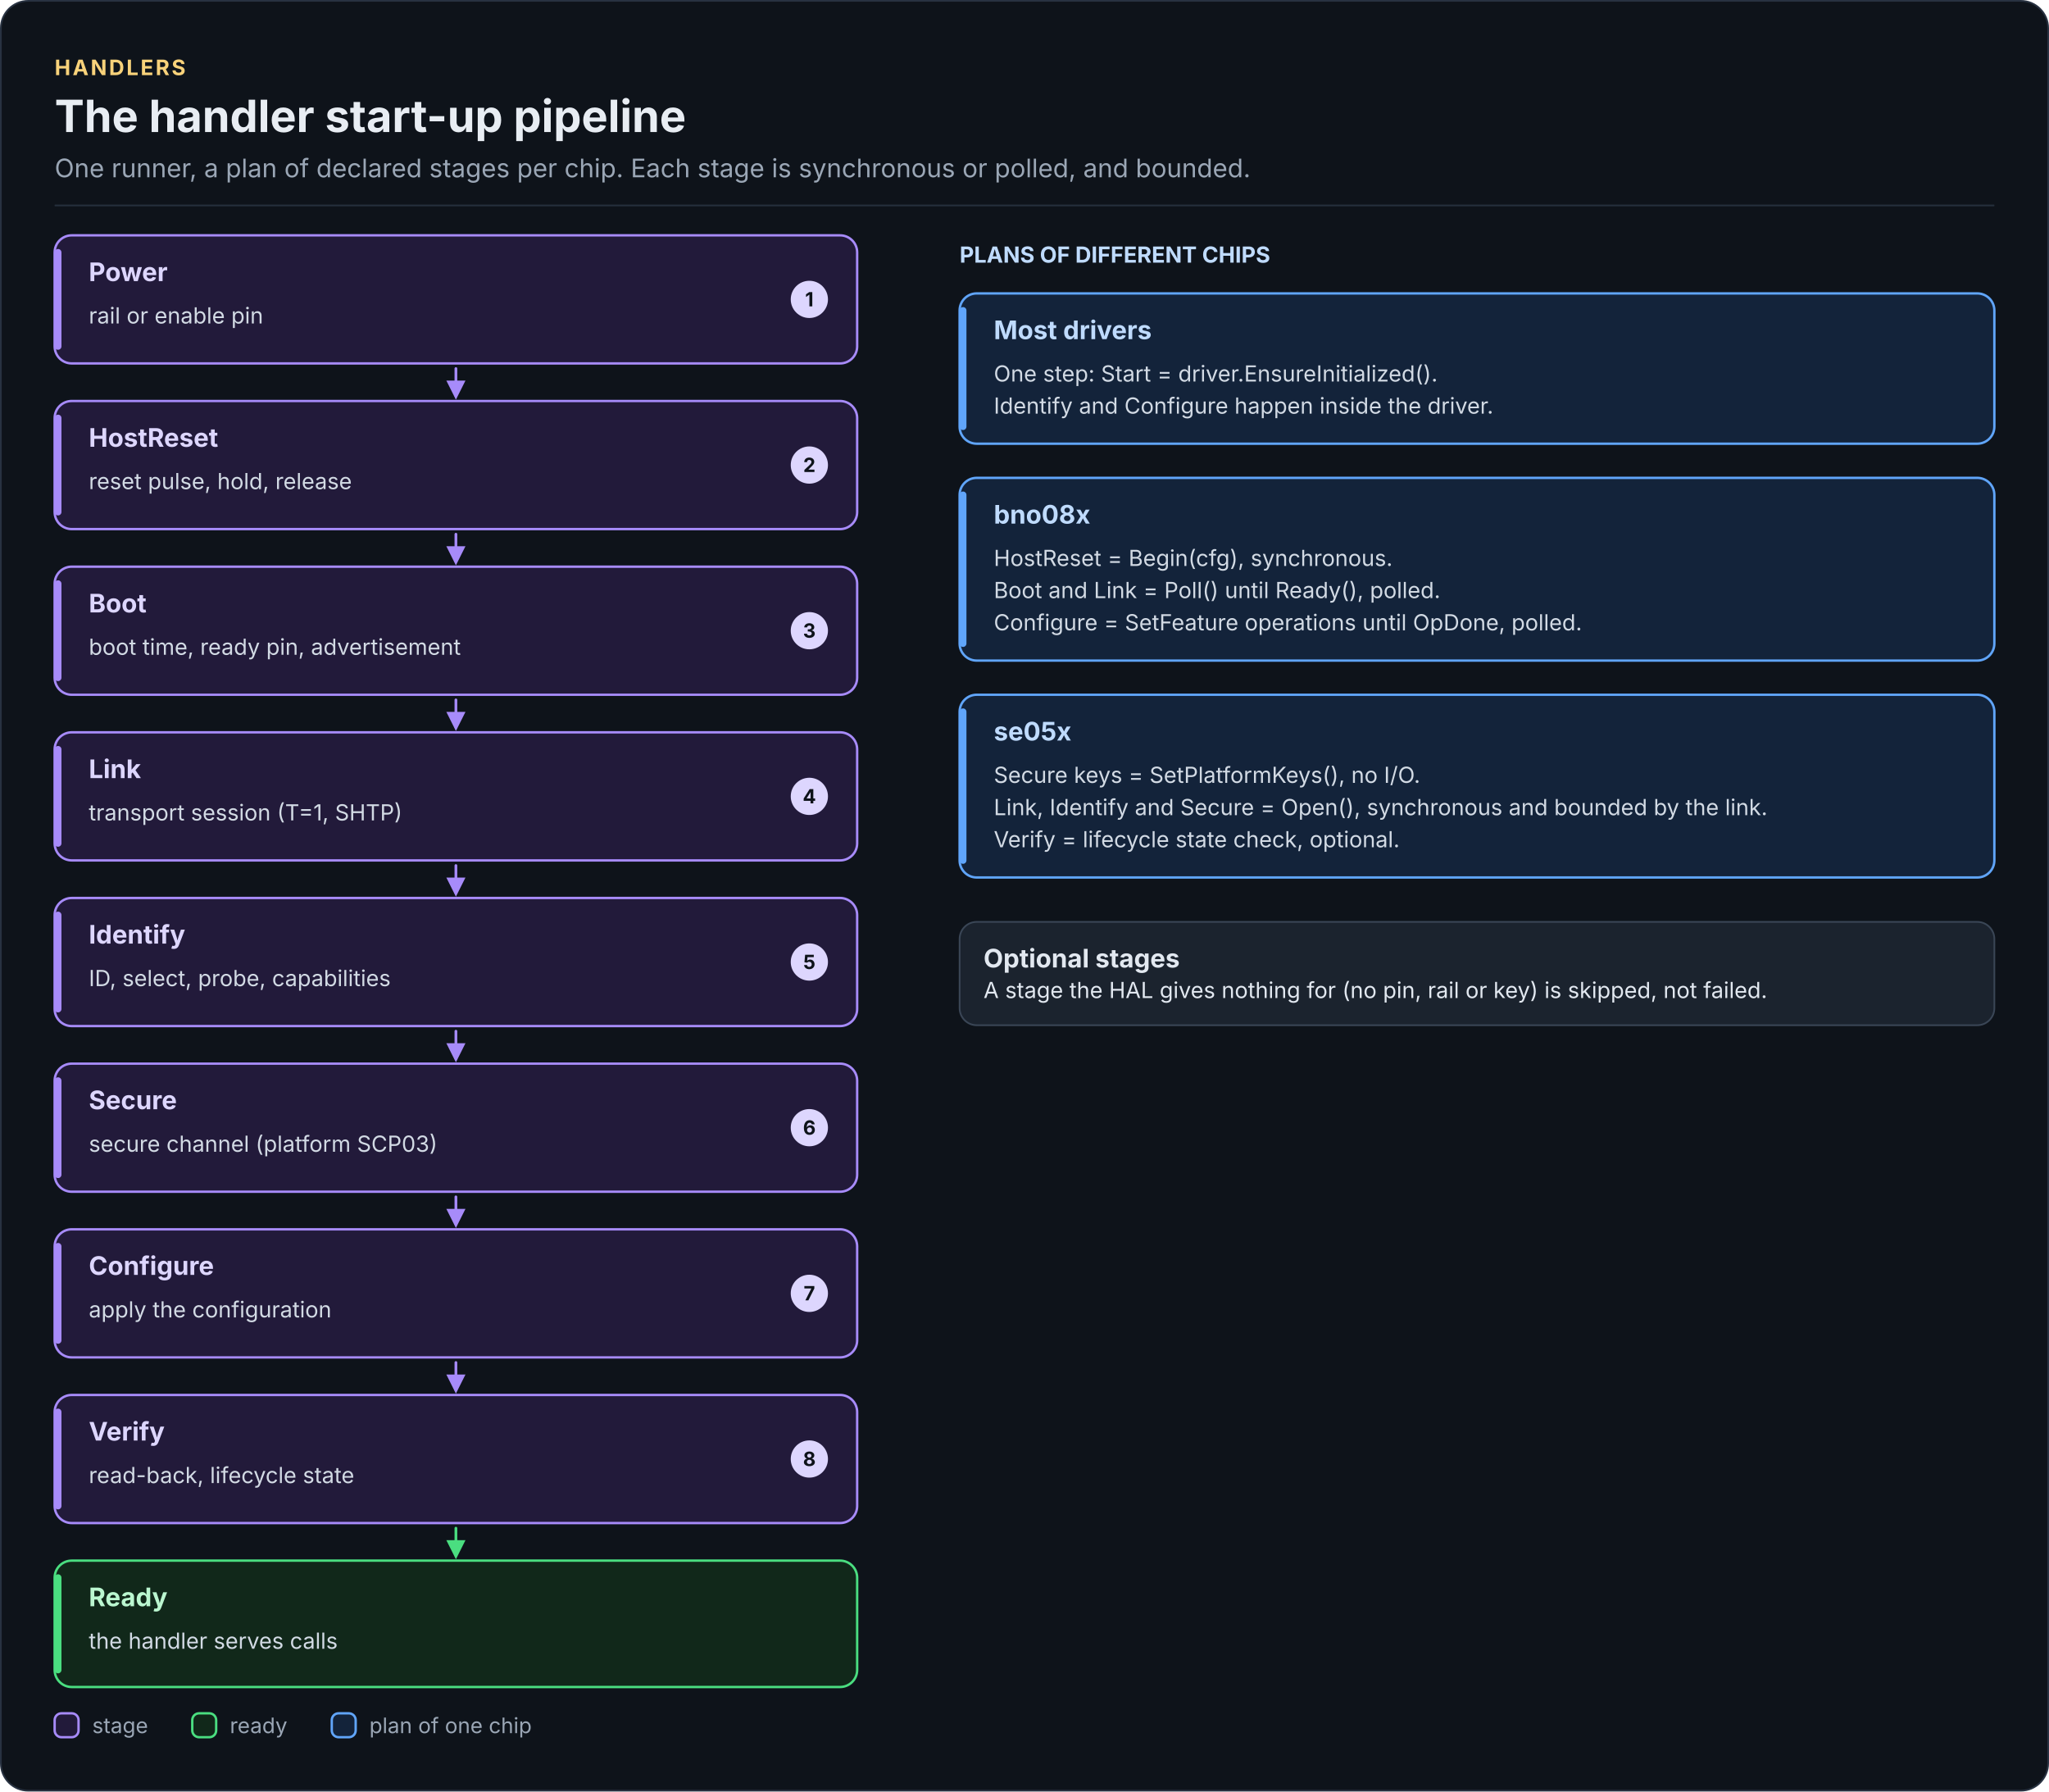
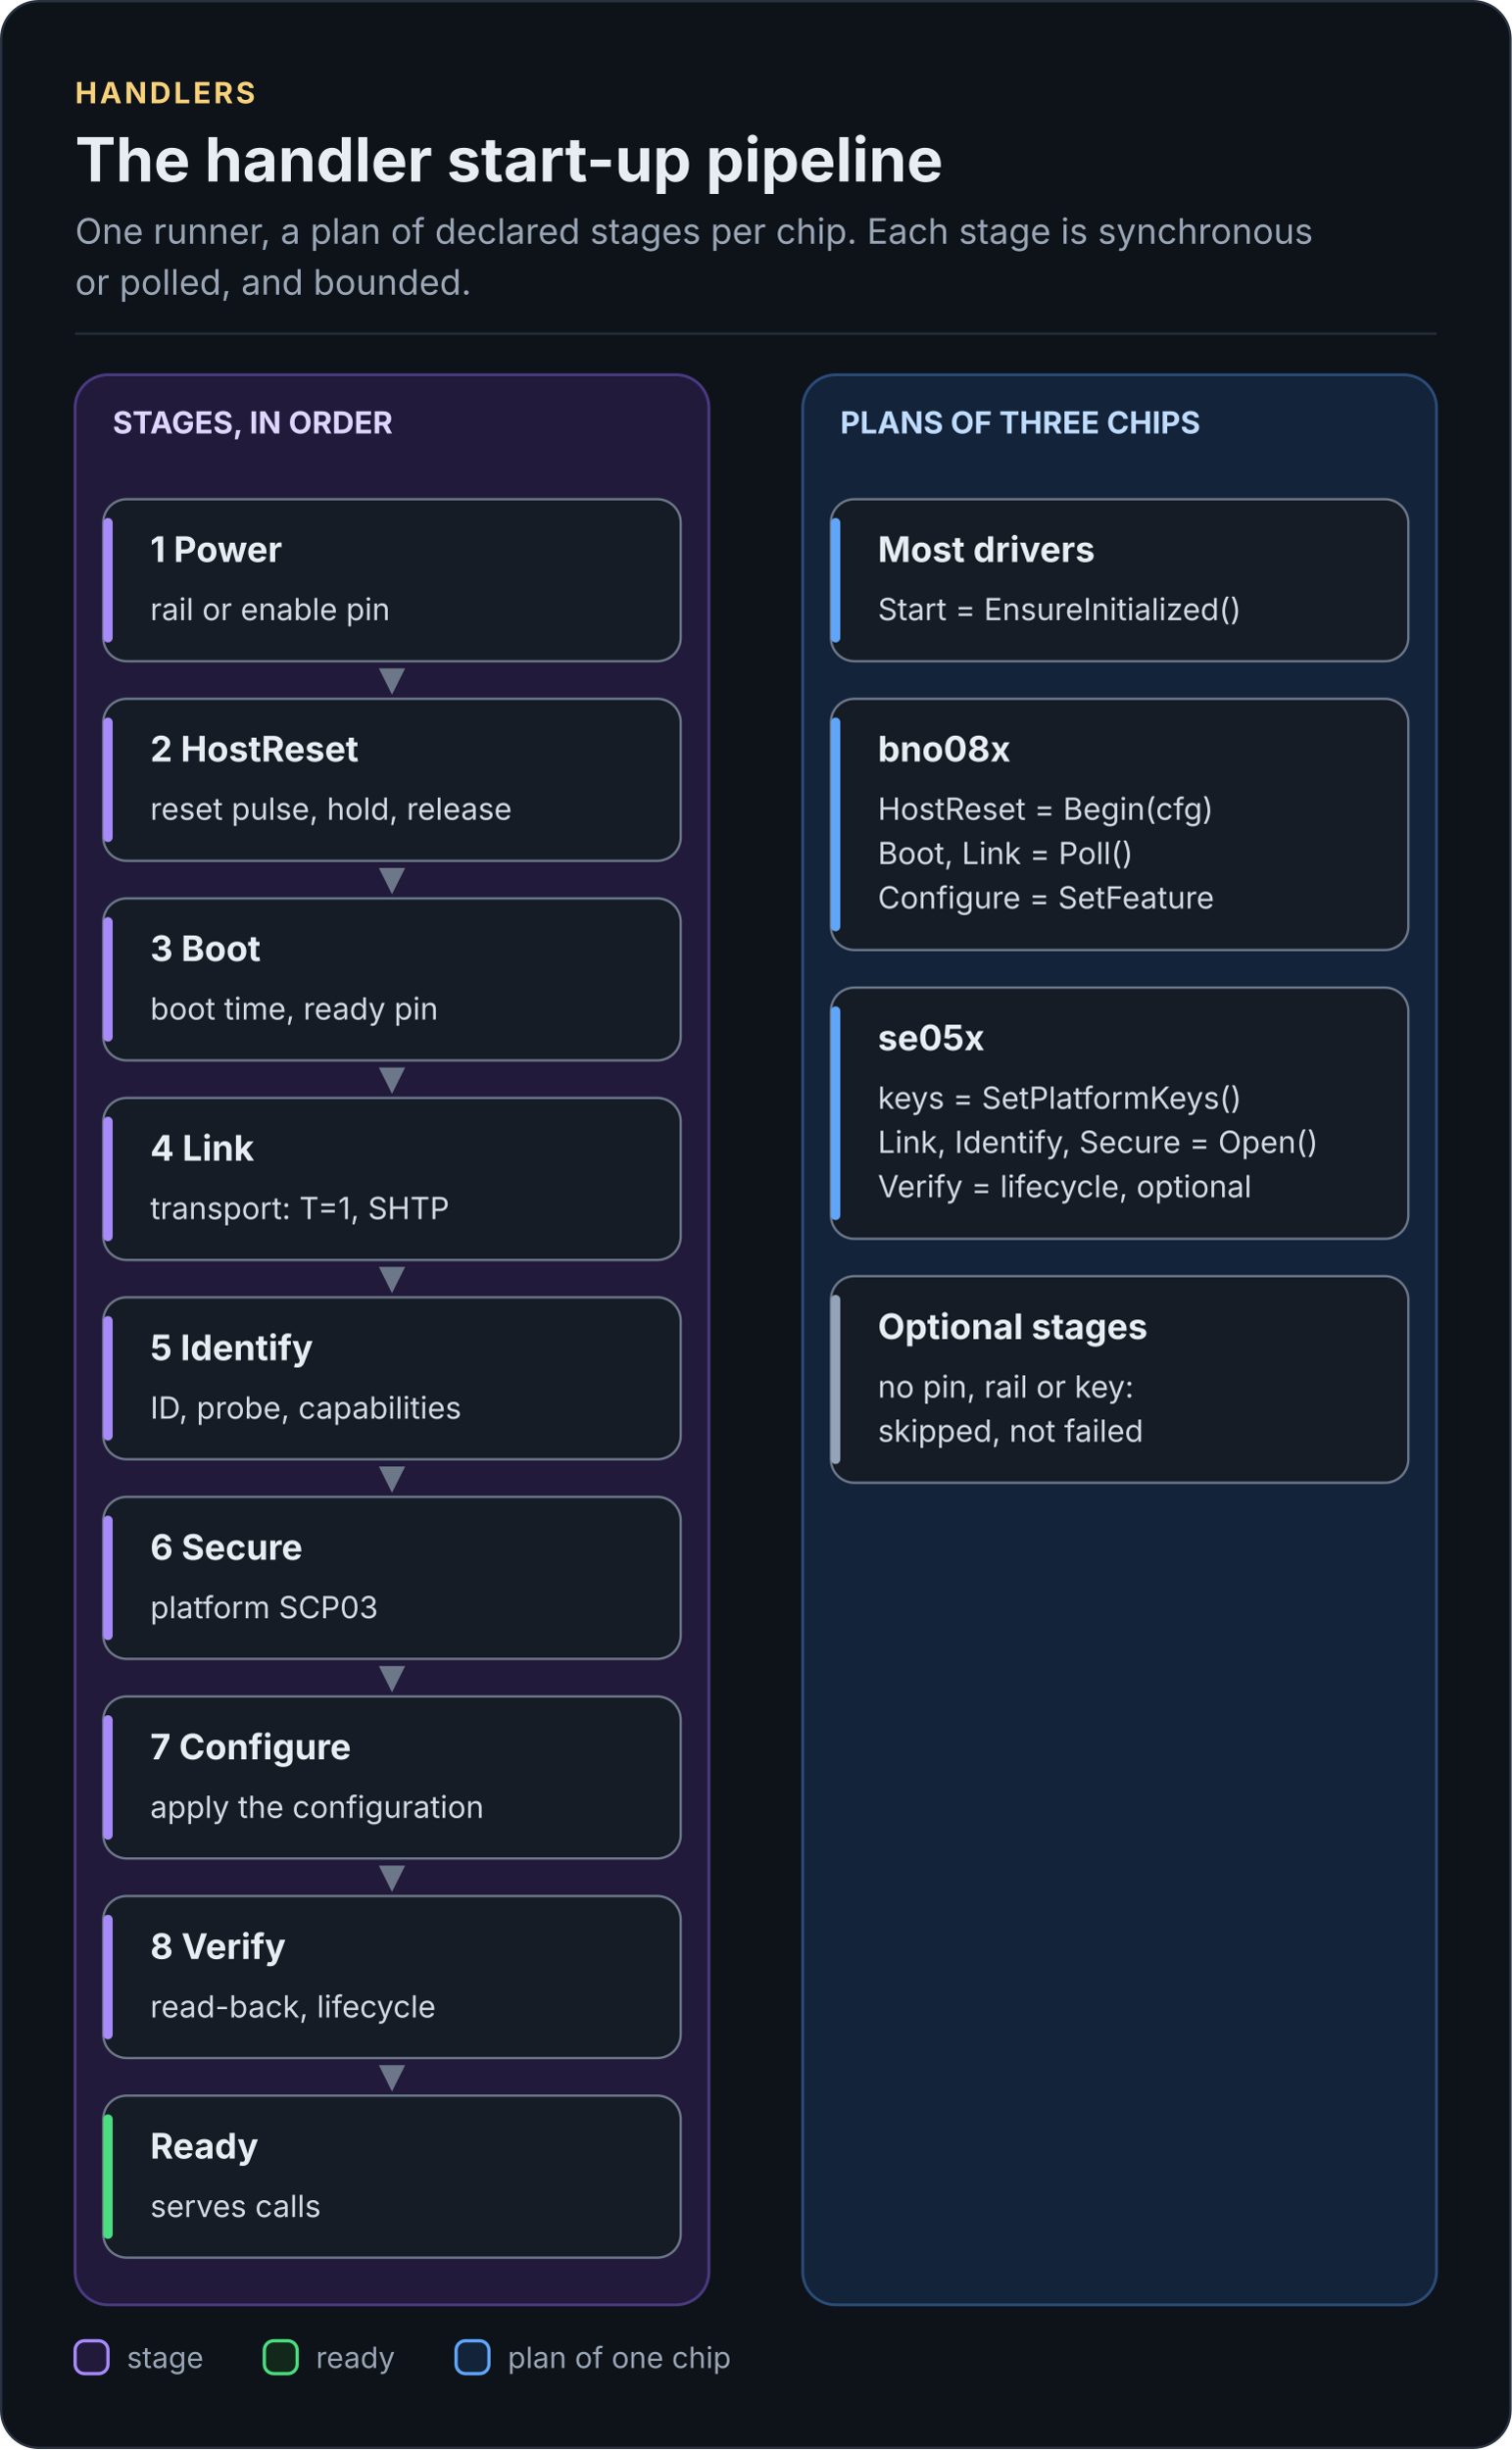
- <svg xmlns="http://www.w3.org/2000/svg" width="1200" height="1049" viewBox="0 0 1200 1049" role="img" aria-labelledby="handler-startup-title handler-startup-desc" font-family="Inter, 'Segoe UI', Roboto, 'Helvetica Neue', Arial, sans-serif">
+ <svg xmlns="http://www.w3.org/2000/svg" width="644" height="1043" viewBox="0 0 644 1043" role="img" aria-labelledby="handler-startup-title handler-startup-desc" font-family="Inter, 'Segoe UI', Roboto, 'Helvetica Neue', Arial, sans-serif">
  <defs>
-     <marker id="fk-arrow-green-strong" viewBox="0 0 10 10" refX="8" refY="5" markerWidth="7" markerHeight="7" orient="auto-start-reverse">
-       <path d="M0 0L10 5L0 10z" fill="#4ADE80" />
-     </marker>
-     <marker id="fk-arrow-violet-strong" viewBox="0 0 10 10" refX="8" refY="5" markerWidth="7" markerHeight="7" orient="auto-start-reverse">
-       <path d="M0 0L10 5L0 10z" fill="#A78BFA" />
+     <marker id="handler-startup-arrow-rail" viewBox="0 0 10 10" refX="8" refY="5" markerWidth="7" markerHeight="7" orient="auto-start-reverse">
+       <path d="M0 0L10 5L0 10z" fill="#6C7889" />
    </marker>
  </defs>
-   <rect x="0.5" y="0.5" width="1199" height="1048" rx="16" fill="#0E131A" stroke="#283241" />
+   <rect x="0.5" y="0.5" width="643" height="1042" rx="16" fill="#0E131A" stroke="#283241" />
  <text x="32" y="44" font-size="12.5" font-weight="700" letter-spacing="1.2" fill="#F8D27A">HANDLERS</text>
  <text x="32" y="77.3" font-size="26" font-weight="700" fill="#E8EDF3">The handler start-up pipeline</text>
-   <text x="32" y="103.8" font-size="15" fill="#9AA6B5">One runner, a plan of declared stages per chip. Each stage is synchronous or polled, and bounded.</text>
-   <rect x="32" y="119.8" width="1136" height="1" fill="#252F3C" />
-   <path d="M267 215.8 L267 231.8" fill="none" stroke="#A78BFA" stroke-width="1.6" stroke-linecap="round" stroke-linejoin="round" marker-end="url(#fk-arrow-violet-strong)" />
-   <path d="M267 312.8 L267 328.8" fill="none" stroke="#A78BFA" stroke-width="1.6" stroke-linecap="round" stroke-linejoin="round" marker-end="url(#fk-arrow-violet-strong)" />
-   <path d="M267 409.8 L267 425.8" fill="none" stroke="#A78BFA" stroke-width="1.6" stroke-linecap="round" stroke-linejoin="round" marker-end="url(#fk-arrow-violet-strong)" />
-   <path d="M267 506.8 L267 522.8" fill="none" stroke="#A78BFA" stroke-width="1.6" stroke-linecap="round" stroke-linejoin="round" marker-end="url(#fk-arrow-violet-strong)" />
-   <path d="M267 603.8 L267 619.8" fill="none" stroke="#A78BFA" stroke-width="1.6" stroke-linecap="round" stroke-linejoin="round" marker-end="url(#fk-arrow-violet-strong)" />
-   <path d="M267 700.8 L267 716.8" fill="none" stroke="#A78BFA" stroke-width="1.6" stroke-linecap="round" stroke-linejoin="round" marker-end="url(#fk-arrow-violet-strong)" />
-   <path d="M267 797.8 L267 813.8" fill="none" stroke="#A78BFA" stroke-width="1.6" stroke-linecap="round" stroke-linejoin="round" marker-end="url(#fk-arrow-violet-strong)" />
-   <path d="M267 894.8 L267 910.8" fill="none" stroke="#4ADE80" stroke-width="1.6" stroke-linecap="round" stroke-linejoin="round" marker-end="url(#fk-arrow-green-strong)" />
-   <rect x="32" y="137.8" width="470" height="75" rx="10" fill="#221A3A" stroke="#A78BFA" stroke-width="1.4" />
-   <rect x="32" y="145.8" width="4" height="59" rx="2" fill="#A78BFA" />
-   <rect x="32" y="234.8" width="470" height="75" rx="10" fill="#221A3A" stroke="#A78BFA" stroke-width="1.4" />
-   <rect x="32" y="242.8" width="4" height="59" rx="2" fill="#A78BFA" />
-   <rect x="32" y="331.8" width="470" height="75" rx="10" fill="#221A3A" stroke="#A78BFA" stroke-width="1.4" />
-   <rect x="32" y="339.8" width="4" height="59" rx="2" fill="#A78BFA" />
-   <rect x="32" y="428.8" width="470" height="75" rx="10" fill="#221A3A" stroke="#A78BFA" stroke-width="1.4" />
-   <rect x="32" y="436.8" width="4" height="59" rx="2" fill="#A78BFA" />
-   <rect x="32" y="525.8" width="470" height="75" rx="10" fill="#221A3A" stroke="#A78BFA" stroke-width="1.4" />
-   <rect x="32" y="533.8" width="4" height="59" rx="2" fill="#A78BFA" />
-   <rect x="32" y="622.8" width="470" height="75" rx="10" fill="#221A3A" stroke="#A78BFA" stroke-width="1.4" />
-   <rect x="32" y="630.8" width="4" height="59" rx="2" fill="#A78BFA" />
-   <rect x="32" y="719.8" width="470" height="75" rx="10" fill="#221A3A" stroke="#A78BFA" stroke-width="1.4" />
-   <rect x="32" y="727.8" width="4" height="59" rx="2" fill="#A78BFA" />
-   <rect x="32" y="816.8" width="470" height="75" rx="10" fill="#221A3A" stroke="#A78BFA" stroke-width="1.4" />
-   <rect x="32" y="824.8" width="4" height="59" rx="2" fill="#A78BFA" />
-   <rect x="32" y="913.8" width="470" height="74" rx="10" fill="#11281A" stroke="#4ADE80" stroke-width="1.4" />
-   <rect x="32" y="921.8" width="4" height="58" rx="2" fill="#4ADE80" />
-   <rect x="562" y="171.8" width="606" height="88" rx="10" fill="#13233A" stroke="#60A5FA" stroke-width="1.4" />
-   <rect x="562" y="179.8" width="4" height="72" rx="2" fill="#60A5FA" />
-   <rect x="562" y="279.8" width="606" height="107" rx="10" fill="#13233A" stroke="#60A5FA" stroke-width="1.4" />
-   <rect x="562" y="287.8" width="4" height="91" rx="2" fill="#60A5FA" />
-   <rect x="562" y="406.8" width="606" height="107" rx="10" fill="#13233A" stroke="#60A5FA" stroke-width="1.4" />
-   <rect x="562" y="414.8" width="4" height="91" rx="2" fill="#60A5FA" />
-   <rect x="562" y="539.8" width="606" height="60.5" rx="10" fill="#1B232E" stroke="#3A4656" stroke-width="1" />
-   <text x="52" y="164.6" font-size="15" font-weight="700" fill="#DDD6FE">Power</text>
-   <text x="52" y="189.4" font-size="13" fill="#D2DAE4">rail or enable pin</text>
-   <circle cx="474" cy="175.3" r="10.9" fill="#DDD6FE" />
-   <text x="474" y="179.4" font-size="11.5" font-weight="700" text-anchor="middle" fill="#0E131A">1</text>
-   <text x="52" y="261.6" font-size="15" font-weight="700" fill="#DDD6FE">HostReset</text>
-   <text x="52" y="286.4" font-size="13" fill="#D2DAE4">reset pulse, hold, release</text>
-   <circle cx="474" cy="272.3" r="10.9" fill="#DDD6FE" />
-   <text x="474" y="276.4" font-size="11.5" font-weight="700" text-anchor="middle" fill="#0E131A">2</text>
-   <text x="52" y="358.6" font-size="15" font-weight="700" fill="#DDD6FE">Boot</text>
-   <text x="52" y="383.4" font-size="13" fill="#D2DAE4">boot time, ready pin, advertisement</text>
-   <circle cx="474" cy="369.3" r="10.9" fill="#DDD6FE" />
-   <text x="474" y="373.4" font-size="11.5" font-weight="700" text-anchor="middle" fill="#0E131A">3</text>
-   <text x="52" y="455.6" font-size="15" font-weight="700" fill="#DDD6FE">Link</text>
-   <text x="52" y="480.4" font-size="13" fill="#D2DAE4">transport session (T=1, SHTP)</text>
-   <circle cx="474" cy="466.3" r="10.9" fill="#DDD6FE" />
-   <text x="474" y="470.4" font-size="11.5" font-weight="700" text-anchor="middle" fill="#0E131A">4</text>
-   <text x="52" y="552.5" font-size="15" font-weight="700" fill="#DDD6FE">Identify</text>
-   <text x="52" y="577.4" font-size="13" fill="#D2DAE4">ID, select, probe, capabilities</text>
-   <circle cx="474" cy="563.3" r="10.9" fill="#DDD6FE" />
-   <text x="474" y="567.4" font-size="11.5" font-weight="700" text-anchor="middle" fill="#0E131A">5</text>
-   <text x="52" y="649.5" font-size="15" font-weight="700" fill="#DDD6FE">Secure</text>
-   <text x="52" y="674.4" font-size="13" fill="#D2DAE4">secure channel (platform SCP03)</text>
-   <circle cx="474" cy="660.3" r="10.9" fill="#DDD6FE" />
-   <text x="474" y="664.4" font-size="11.5" font-weight="700" text-anchor="middle" fill="#0E131A">6</text>
-   <text x="52" y="746.5" font-size="15" font-weight="700" fill="#DDD6FE">Configure</text>
-   <text x="52" y="771.4" font-size="13" fill="#D2DAE4">apply the configuration</text>
-   <circle cx="474" cy="757.3" r="10.9" fill="#DDD6FE" />
-   <text x="474" y="761.4" font-size="11.5" font-weight="700" text-anchor="middle" fill="#0E131A">7</text>
-   <text x="52" y="843.5" font-size="15" font-weight="700" fill="#DDD6FE">Verify</text>
-   <text x="52" y="868.4" font-size="13" fill="#D2DAE4">read-back, lifecycle state</text>
-   <circle cx="474" cy="854.3" r="10.9" fill="#DDD6FE" />
-   <text x="474" y="858.4" font-size="11.5" font-weight="700" text-anchor="middle" fill="#0E131A">8</text>
-   <text x="52" y="940.5" font-size="15" font-weight="700" fill="#BBF7D0">Ready</text>
-   <text x="52" y="965.4" font-size="13" fill="#D2DAE4">the handler serves calls</text>
-   <text x="562" y="153.8" font-size="13" font-weight="700" fill="#BFDBFE">PLANS OF DIFFERENT CHIPS</text>
-   <text x="582" y="198.6" font-size="15" font-weight="700" fill="#BFDBFE">Most drivers</text>
-   <text x="582" y="223.4" font-size="13" fill="#D2DAE4">One step: Start = driver.EnsureInitialized().</text>
-   <text x="582" y="242.2" font-size="13" fill="#D2DAE4">Identify and Configure happen inside the driver.</text>
-   <text x="582" y="306.6" font-size="15" font-weight="700" fill="#BFDBFE">bno08x</text>
-   <text x="582" y="331.4" font-size="13" fill="#D2DAE4">HostReset = Begin(cfg), synchronous.</text>
-   <text x="582" y="350.2" font-size="13" fill="#D2DAE4">Boot and Link = Poll() until Ready(), polled.</text>
-   <text x="582" y="369.1" font-size="13" fill="#D2DAE4">Configure = SetFeature operations until OpDone, polled.</text>
-   <text x="582" y="433.6" font-size="15" font-weight="700" fill="#BFDBFE">se05x</text>
-   <text x="582" y="458.4" font-size="13" fill="#D2DAE4">Secure keys = SetPlatformKeys(), no I/O.</text>
-   <text x="582" y="477.3" font-size="13" fill="#D2DAE4">Link, Identify and Secure = Open(), synchronous and bounded by the link.</text>
-   <text x="582" y="496.1" font-size="13" fill="#D2DAE4">Verify = lifecycle state check, optional.</text>
-   <text x="576" y="566.5" font-size="15" font-weight="700" fill="#E2E8F0">Optional stages</text>
-   <text x="576" y="584.4" font-size="13" fill="#E2E8F0">A stage the HAL gives nothing for (no pin, rail or key) is skipped, not failed.</text>
-   <rect x="32" y="1003.2" width="14" height="14" rx="4" fill="#221A3A" stroke="#A78BFA" stroke-width="1.4" />
-   <text x="54" y="1014.8" font-size="12.5" fill="#9AA6B5">stage</text>
-   <rect x="112.6" y="1003.2" width="14" height="14" rx="4" fill="#11281A" stroke="#4ADE80" stroke-width="1.4" />
-   <text x="134.6" y="1014.8" font-size="12.5" fill="#9AA6B5">ready</text>
-   <rect x="194.3" y="1003.2" width="14" height="14" rx="4" fill="#13233A" stroke="#60A5FA" stroke-width="1.4" />
-   <text x="216.3" y="1014.8" font-size="12.5" fill="#9AA6B5">plan of one chip</text>
+   <text x="32" y="103.8" font-size="15" fill="#9AA6B5">One runner, a plan of declared stages per chip. Each stage is synchronous</text>
+   <text x="32" y="125.5" font-size="15" fill="#9AA6B5">or polled, and bounded.</text>
+   <rect x="32" y="141.6" width="580" height="1" fill="#252F3C" />
+   <rect x="32" y="159.6" width="270" height="822" rx="14" fill="#221A3A" stroke="#4B3A82" stroke-width="1.2" />
+   <rect x="342" y="159.6" width="270" height="822" rx="14" fill="#13233A" stroke="#2B4C78" stroke-width="1.2" />
+   <path d="M167 285.6 L167 293.6" fill="none" stroke="#6C7889" stroke-width="1.6" stroke-linecap="round" stroke-linejoin="round" marker-end="url(#handler-startup-arrow-rail)" />
+   <path d="M167 370.6 L167 378.6" fill="none" stroke="#6C7889" stroke-width="1.6" stroke-linecap="round" stroke-linejoin="round" marker-end="url(#handler-startup-arrow-rail)" />
+   <path d="M167 455.6 L167 463.6" fill="none" stroke="#6C7889" stroke-width="1.6" stroke-linecap="round" stroke-linejoin="round" marker-end="url(#handler-startup-arrow-rail)" />
+   <path d="M167 540.5 L167 548.5" fill="none" stroke="#6C7889" stroke-width="1.6" stroke-linecap="round" stroke-linejoin="round" marker-end="url(#handler-startup-arrow-rail)" />
+   <path d="M167 625.5 L167 633.5" fill="none" stroke="#6C7889" stroke-width="1.6" stroke-linecap="round" stroke-linejoin="round" marker-end="url(#handler-startup-arrow-rail)" />
+   <path d="M167 710.5 L167 718.5" fill="none" stroke="#6C7889" stroke-width="1.6" stroke-linecap="round" stroke-linejoin="round" marker-end="url(#handler-startup-arrow-rail)" />
+   <path d="M167 795.5 L167 803.5" fill="none" stroke="#6C7889" stroke-width="1.6" stroke-linecap="round" stroke-linejoin="round" marker-end="url(#handler-startup-arrow-rail)" />
+   <path d="M167 880.5 L167 888.5" fill="none" stroke="#6C7889" stroke-width="1.6" stroke-linecap="round" stroke-linejoin="round" marker-end="url(#handler-startup-arrow-rail)" />
+   <rect x="44" y="212.6" width="246" height="69" rx="10" fill="#151C26" stroke="#6C7889" stroke-width="1" />
+   <rect x="44" y="220.6" width="4" height="53" rx="2" fill="#A78BFA" />
+   <rect x="44" y="297.6" width="246" height="69" rx="10" fill="#151C26" stroke="#6C7889" stroke-width="1" />
+   <rect x="44" y="305.6" width="4" height="53" rx="2" fill="#A78BFA" />
+   <rect x="44" y="382.6" width="246" height="69" rx="10" fill="#151C26" stroke="#6C7889" stroke-width="1" />
+   <rect x="44" y="390.6" width="4" height="53" rx="2" fill="#A78BFA" />
+   <rect x="44" y="467.6" width="246" height="69" rx="10" fill="#151C26" stroke="#6C7889" stroke-width="1" />
+   <rect x="44" y="475.6" width="4" height="53" rx="2" fill="#A78BFA" />
+   <rect x="44" y="552.5" width="246" height="69" rx="10" fill="#151C26" stroke="#6C7889" stroke-width="1" />
+   <rect x="44" y="560.5" width="4" height="53" rx="2" fill="#A78BFA" />
+   <rect x="44" y="637.5" width="246" height="69" rx="10" fill="#151C26" stroke="#6C7889" stroke-width="1" />
+   <rect x="44" y="645.5" width="4" height="53" rx="2" fill="#A78BFA" />
+   <rect x="44" y="722.5" width="246" height="69" rx="10" fill="#151C26" stroke="#6C7889" stroke-width="1" />
+   <rect x="44" y="730.5" width="4" height="53" rx="2" fill="#A78BFA" />
+   <rect x="44" y="807.5" width="246" height="69" rx="10" fill="#151C26" stroke="#6C7889" stroke-width="1" />
+   <rect x="44" y="815.5" width="4" height="53" rx="2" fill="#A78BFA" />
+   <rect x="44" y="892.5" width="246" height="69" rx="10" fill="#151C26" stroke="#6C7889" stroke-width="1" />
+   <rect x="44" y="900.5" width="4" height="53" rx="2" fill="#4ADE80" />
+   <rect x="354" y="212.6" width="246" height="69" rx="10" fill="#151C26" stroke="#6C7889" stroke-width="1" />
+   <rect x="354" y="220.6" width="4" height="53" rx="2" fill="#60A5FA" />
+   <rect x="354" y="297.6" width="246" height="107" rx="10" fill="#151C26" stroke="#6C7889" stroke-width="1" />
+   <rect x="354" y="305.6" width="4" height="91" rx="2" fill="#60A5FA" />
+   <rect x="354" y="420.6" width="246" height="107" rx="10" fill="#151C26" stroke="#6C7889" stroke-width="1" />
+   <rect x="354" y="428.6" width="4" height="91" rx="2" fill="#60A5FA" />
+   <rect x="354" y="543.5" width="246" height="88" rx="10" fill="#151C26" stroke="#6C7889" stroke-width="1" />
+   <rect x="354" y="551.5" width="4" height="72" rx="2" fill="#94A3B8" />
+   <text x="48" y="184.6" font-size="13" font-weight="700" fill="#DDD6FE">STAGES, IN ORDER</text>
+   <text x="358" y="184.6" font-size="13" font-weight="700" fill="#BFDBFE">PLANS OF THREE CHIPS</text>
+   <text x="64" y="239.3" font-size="15" font-weight="700" fill="#E8EDF3">1 Power</text>
+   <text x="64" y="264.1" font-size="13" fill="#D2DAE4">rail or enable pin</text>
+   <text x="64" y="324.3" font-size="15" font-weight="700" fill="#E8EDF3">2 HostReset</text>
+   <text x="64" y="349.1" font-size="13" fill="#D2DAE4">reset pulse, hold, release</text>
+   <text x="64" y="409.3" font-size="15" font-weight="700" fill="#E8EDF3">3 Boot</text>
+   <text x="64" y="434.2" font-size="13" fill="#D2DAE4">boot time, ready pin</text>
+   <text x="64" y="494.3" font-size="15" font-weight="700" fill="#E8EDF3">4 Link</text>
+   <text x="64" y="519.2" font-size="13" fill="#D2DAE4">transport: T=1, SHTP</text>
+   <text x="64" y="579.3" font-size="15" font-weight="700" fill="#E8EDF3">5 Identify</text>
+   <text x="64" y="604.2" font-size="13" fill="#D2DAE4">ID, probe, capabilities</text>
+   <text x="64" y="664.3" font-size="15" font-weight="700" fill="#E8EDF3">6 Secure</text>
+   <text x="64" y="689.2" font-size="13" fill="#D2DAE4">platform SCP03</text>
+   <text x="64" y="749.3" font-size="15" font-weight="700" fill="#E8EDF3">7 Configure</text>
+   <text x="64" y="774.2" font-size="13" fill="#D2DAE4">apply the configuration</text>
+   <text x="64" y="834.3" font-size="15" font-weight="700" fill="#E8EDF3">8 Verify</text>
+   <text x="64" y="859.2" font-size="13" fill="#D2DAE4">read-back, lifecycle</text>
+   <text x="64" y="919.3" font-size="15" font-weight="700" fill="#E8EDF3">Ready</text>
+   <text x="64" y="944.2" font-size="13" fill="#D2DAE4">serves calls</text>
+   <text x="374" y="239.3" font-size="15" font-weight="700" fill="#E8EDF3">Most drivers</text>
+   <text x="374" y="264.1" font-size="13" fill="#D2DAE4">Start = EnsureInitialized()</text>
+   <text x="374" y="324.3" font-size="15" font-weight="700" fill="#E8EDF3">bno08x</text>
+   <text x="374" y="349.1" font-size="13" fill="#D2DAE4">HostReset = Begin(cfg)</text>
+   <text x="374" y="368" font-size="13" fill="#D2DAE4">Boot, Link = Poll()</text>
+   <text x="374" y="386.9" font-size="13" fill="#D2DAE4">Configure = SetFeature</text>
+   <text x="374" y="447.3" font-size="15" font-weight="700" fill="#E8EDF3">se05x</text>
+   <text x="374" y="472.2" font-size="13" fill="#D2DAE4">keys = SetPlatformKeys()</text>
+   <text x="374" y="491" font-size="13" fill="#D2DAE4">Link, Identify, Secure = Open()</text>
+   <text x="374" y="509.9" font-size="13" fill="#D2DAE4">Verify = lifecycle, optional</text>
+   <text x="374" y="570.3" font-size="15" font-weight="700" fill="#E8EDF3">Optional stages</text>
+   <text x="374" y="595.2" font-size="13" fill="#D2DAE4">no pin, rail or key:</text>
+   <text x="374" y="614" font-size="13" fill="#D2DAE4">skipped, not failed</text>
+   <rect x="32" y="996.9" width="14" height="14" rx="4" fill="#221A3A" stroke="#A78BFA" stroke-width="1.4" />
+   <text x="54" y="1008.5" font-size="12.5" fill="#9AA6B5">stage</text>
+   <rect x="112.6" y="996.9" width="14" height="14" rx="4" fill="#11281A" stroke="#4ADE80" stroke-width="1.4" />
+   <text x="134.6" y="1008.5" font-size="12.5" fill="#9AA6B5">ready</text>
+   <rect x="194.3" y="996.9" width="14" height="14" rx="4" fill="#13233A" stroke="#60A5FA" stroke-width="1.4" />
+   <text x="216.3" y="1008.5" font-size="12.5" fill="#9AA6B5">plan of one chip</text>
</svg>
